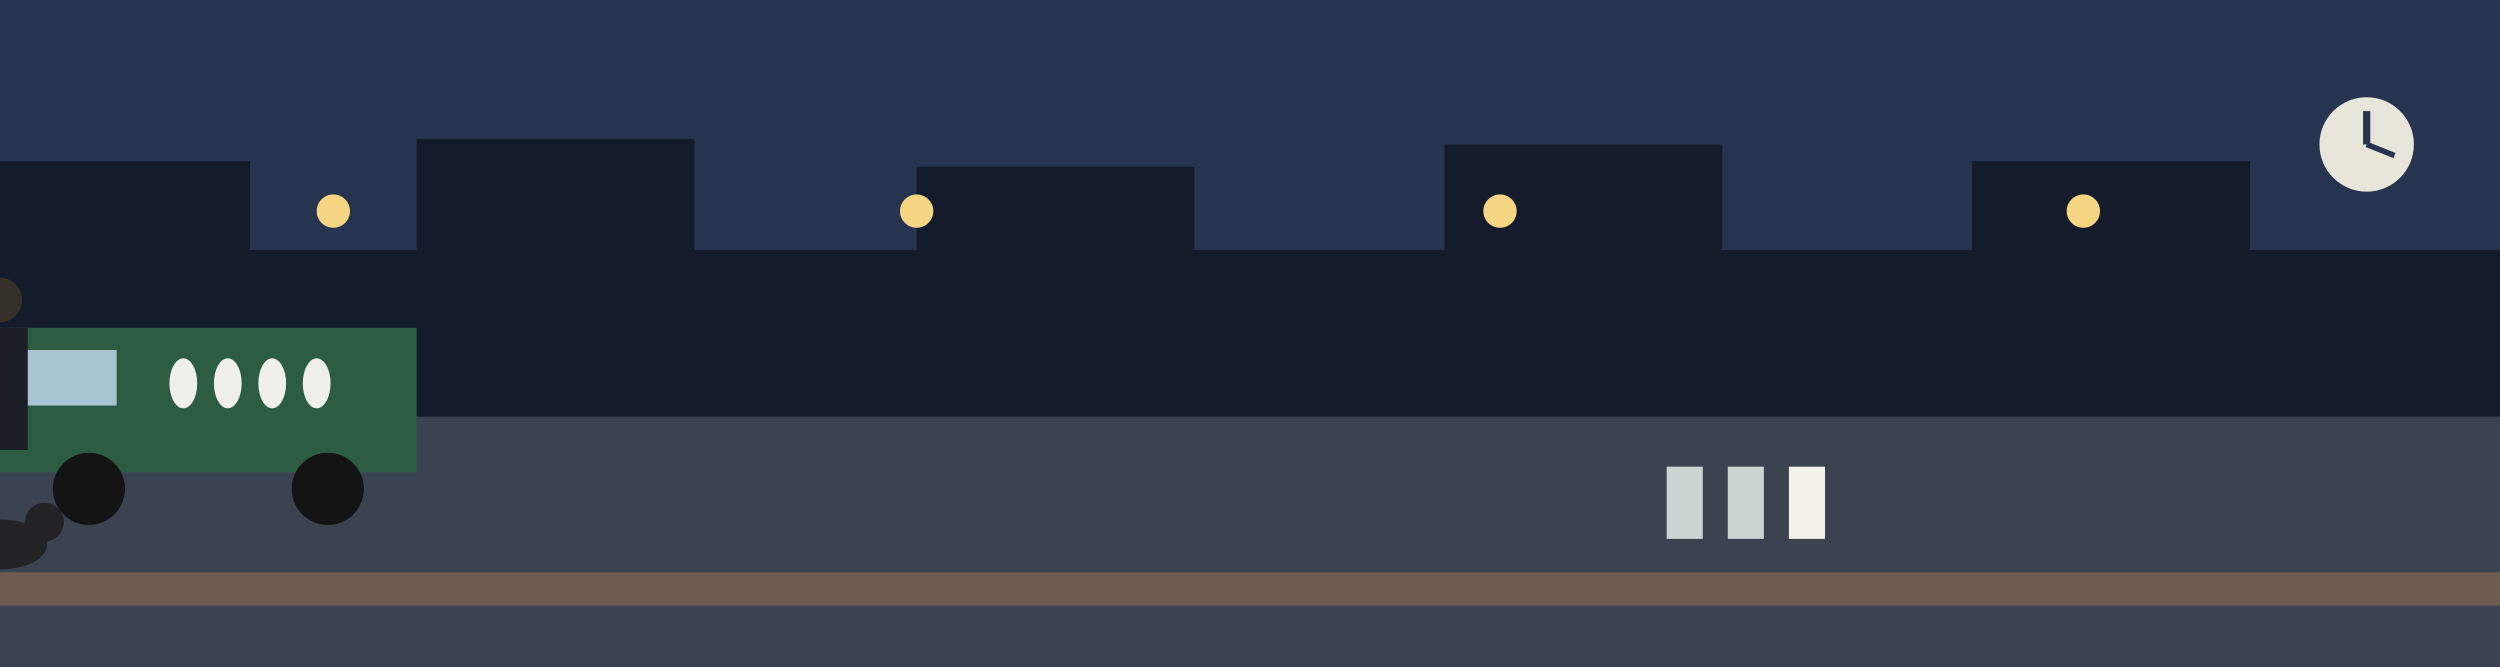
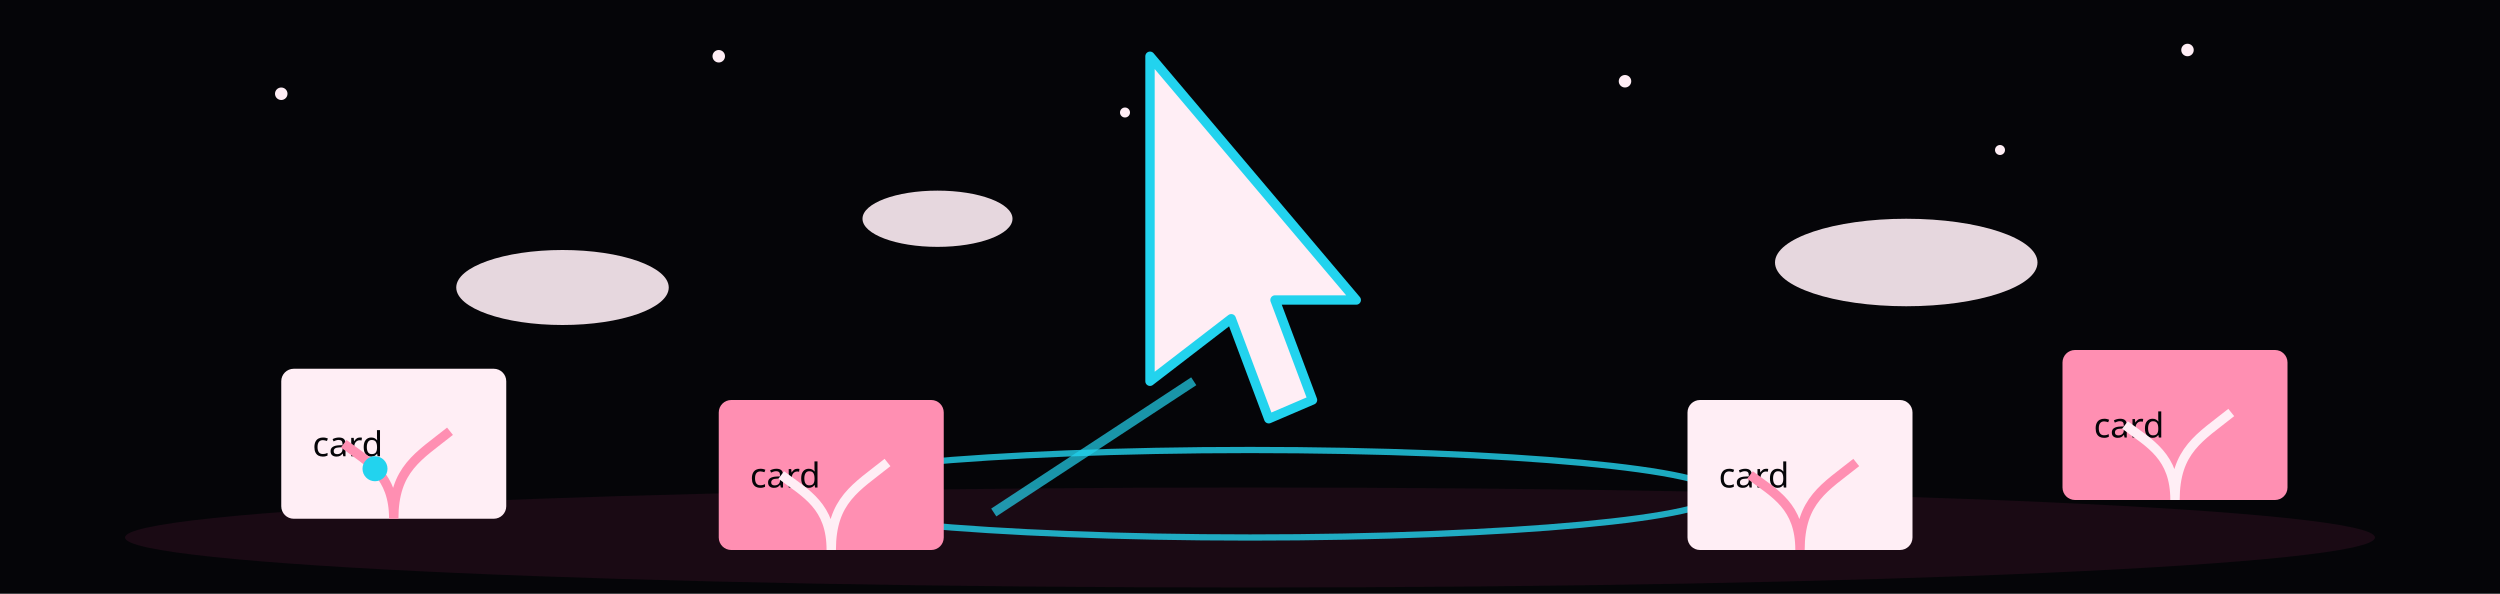
- <svg xmlns="http://www.w3.org/2000/svg" viewBox="0 0 900 240" role="img" aria-label="The milk round crossing a terraced street, animated scene">
-   <rect width="900" height="240" fill="#26344f" />
-   <rect id="sky-cycle" width="900" height="90" fill="#26344f">
-     <animate attributeName="fill" values="#26344f;#4a5468;#26344f" dur="36s" repeatCount="indefinite" />
-   </rect>
-   <g id="rooftops" fill="#141c2c">
-     <polygon points="0,90 0,58 90,58 90,90 150,90 150,50 250,50 250,90 330,90 330,60 430,60 430,90 520,90 520,52 620,52 620,90 710,90 710,58 810,58 810,90 900,90 900,240 0,240" />
+ <svg xmlns="http://www.w3.org/2000/svg" viewBox="0 0 800 190" width="800" height="190" role="img" aria-label="The Infrared Garden: flashcards planted like seedlings under a giant mouse pointer sundial">
+   <rect width="800" height="190" fill="#050508" />
+   <g fill="#ffeef5">
+     <circle cx="90" cy="30" r="2" />
+     <circle cx="230" cy="18" r="2" />
+     <circle cx="520" cy="26" r="2" />
+     <circle cx="700" cy="16" r="2" />
+     <circle cx="640" cy="48" r="1.6" />
+     <circle cx="360" cy="36" r="1.6" />
  </g>
-   <g id="lamps-dimming" fill="#f6d682">
-     <circle cx="120" cy="76" r="6">
-       <animate attributeName="opacity" values="1;0.25;1" dur="18s" repeatCount="indefinite" />
-     </circle>
-     <circle cx="330" cy="76" r="6">
-       <animate attributeName="opacity" values="1;0.25;1" dur="18s" begin="3s" repeatCount="indefinite" />
-     </circle>
-     <circle cx="540" cy="76" r="6">
-       <animate attributeName="opacity" values="1;0.25;1" dur="18s" begin="6s" repeatCount="indefinite" />
-     </circle>
-     <circle cx="750" cy="76" r="6">
-       <animate attributeName="opacity" values="1;0.25;1" dur="18s" begin="9s" repeatCount="indefinite" />
+   <ellipse cx="400" cy="172" rx="360" ry="16" fill="#1a0a14" />
+   <g>
+     <ellipse cx="400" cy="158" rx="150" ry="14" fill="none" stroke="#22d3ee" stroke-width="2" opacity=".8">
+       <animate attributeName="opacity" values=".8;.3;.8" dur="4s" repeatCount="indefinite" />
+     </ellipse>
+     <g transform="translate(368,18)">
+       <path d="M0,0 L0,104 L26,84 L38,116 L52,110 L40,78 L66,78 Z" fill="#ffeef5" stroke="#22d3ee" stroke-width="3" stroke-linejoin="round" />
+       <line x1="14" y1="104" x2="-50" y2="146" stroke="#22d3ee" stroke-width="3" opacity=".7" />
+     </g>
+   </g>
+   <g font-family="Verdana,sans-serif" font-size="11">
+     <g transform="translate(90,118)">
+       <rect width="72" height="48" rx="4" fill="#ffeef5" />
+       <text x="10" y="28" fill="#050508">card</text>
+       <path d="M36,48 C36,34 28,30 20,24 M36,48 C36,32 44,28 54,20" stroke="#ff8fb2" stroke-width="3" fill="none" />
+     </g>
+     <g transform="translate(230,128)">
+       <rect width="72" height="48" rx="4" fill="#ff8fb2" />
+       <text x="10" y="28" fill="#050508">card</text>
+       <path d="M36,48 C36,34 28,30 20,24 M36,48 C36,32 44,28 54,20" stroke="#ffeef5" stroke-width="3" fill="none" />
+     </g>
+     <g transform="translate(540,128)">
+       <rect width="72" height="48" rx="4" fill="#ffeef5" />
+       <text x="10" y="28" fill="#050508">card</text>
+       <path d="M36,48 C36,34 28,30 20,24 M36,48 C36,32 44,28 54,20" stroke="#ff8fb2" stroke-width="3" fill="none" />
+     </g>
+     <g transform="translate(660,112)">
+       <rect width="72" height="48" rx="4" fill="#ff8fb2" />
+       <text x="10" y="28" fill="#050508">card</text>
+       <path d="M36,48 C36,34 28,30 20,24 M36,48 C36,32 44,28 54,20" stroke="#ffeef5" stroke-width="3" fill="none" />
+     </g>
+   </g>
+   <g fill="#ffeef5" opacity=".9">
+     <ellipse cx="180" cy="92" rx="34" ry="12" />
+     <ellipse cx="610" cy="84" rx="42" ry="14" />
+     <ellipse cx="300" cy="70" rx="24" ry="9" />
+   </g>
+   <g>
+     <circle cx="120" cy="150" r="4" fill="#22d3ee">
+       <animate attributeName="opacity" values="1;.2;1" dur="3s" repeatCount="indefinite" />
    </circle>
  </g>
-   <g id="clock-hands">
-     <circle cx="852" cy="52" r="17" fill="#e8e6da" />
-     <line x1="852" y1="52" x2="852" y2="40" stroke="#26344f" stroke-width="2.6">
-       <animateTransform attributeName="transform" type="rotate" values="0 852 52;360 852 52" dur="60s" repeatCount="indefinite" />
-     </line>
-     <line x1="852" y1="52" x2="862" y2="56" stroke="#26344f" stroke-width="2">
-       <animateTransform attributeName="transform" type="rotate" values="0 852 52;360 852 52" dur="720s" repeatCount="indefinite" />
-     </line>
-   </g>
-   <rect x="0" y="150" width="900" height="90" fill="#3c4350" />
-   <g id="float-creeping">
-     <rect x="0" y="118" width="150" height="52" fill="#2c5c42" />
-     <rect x="8" y="126" width="34" height="20" fill="#a8c4d2" />
-     <circle cx="32" cy="176" r="13" fill="#141414" />
-     <circle cx="118" cy="176" r="13" fill="#141414" />
-     <g fill="#eef0e9">
-       <ellipse cx="66" cy="138" rx="5" ry="9">
-         <animateTransform attributeName="transform" type="rotate" values="0 66 138;4 66 138;0 66 138" dur="2.2s" repeatCount="indefinite" />
-       </ellipse>
-       <ellipse cx="82" cy="138" rx="5" ry="9">
-         <animateTransform attributeName="transform" type="rotate" values="0 82 138;-4 82 138;0 82 138" dur="2.2s" begin="0.5s" repeatCount="indefinite" />
-       </ellipse>
-       <ellipse cx="98" cy="138" rx="5" ry="9">
-         <animateTransform attributeName="transform" type="rotate" values="0 98 138;4 98 138;0 98 138" dur="2.2s" begin="1s" repeatCount="indefinite" />
-       </ellipse>
-       <ellipse cx="114" cy="138" rx="5" ry="9">
-         <animateTransform attributeName="transform" type="rotate" values="0 114 138;-4 114 138;0 114 138" dur="2.2s" begin="1.5s" repeatCount="indefinite" />
-       </ellipse>
-     </g>
-     <animateTransform attributeName="transform" type="translate" values="-170 0;920 0" dur="46s" repeatCount="indefinite" />
-   </g>
-   <g id="milkman-crossing">
-     <g>
-       <rect x="-10" y="118" width="20" height="44" fill="#1c2026" />
-       <circle cx="0" cy="108" r="8" fill="#36302a" />
-       <rect x="-24" y="132" width="16" height="14" fill="none" stroke="#8a6d42" stroke-width="2.6" />
-       <animateTransform attributeName="transform" type="translate" values="560 0;330 0;560 0" dur="20s" repeatCount="indefinite" />
-       <animate attributeName="opacity" values="1;1;0.45;1" keyTimes="0;0.45;0.55;1" dur="20s" repeatCount="indefinite" />
-     </g>
-   </g>
-   <g id="doorstep-bottles" fill="#ccd4d2">
-     <rect x="600" y="168" width="13" height="26" />
-     <rect x="622" y="168" width="13" height="26" />
-     <rect x="644" y="168" width="13" height="26" fill="#f2f2ea">
-       <animate attributeName="opacity" values="0;0;1;1" keyTimes="0;0.4;0.5;1" dur="20s" repeatCount="indefinite" />
-     </rect>
-   </g>
-   <g id="near-wall">
-     <rect x="0" y="206" width="900" height="12" fill="#6e5c50" />
-     <g id="cat-on-wall" fill="#232326">
-       <ellipse cx="0" cy="196" rx="17" ry="9" />
-       <circle cx="16" cy="188" r="7" />
-       <animateTransform attributeName="transform" type="translate" values="-40 0;420 0;420 0;940 0" keyTimes="0;0.35;0.6;1" dur="52s" repeatCount="indefinite" />
-     </g>
-   </g>
</svg>
